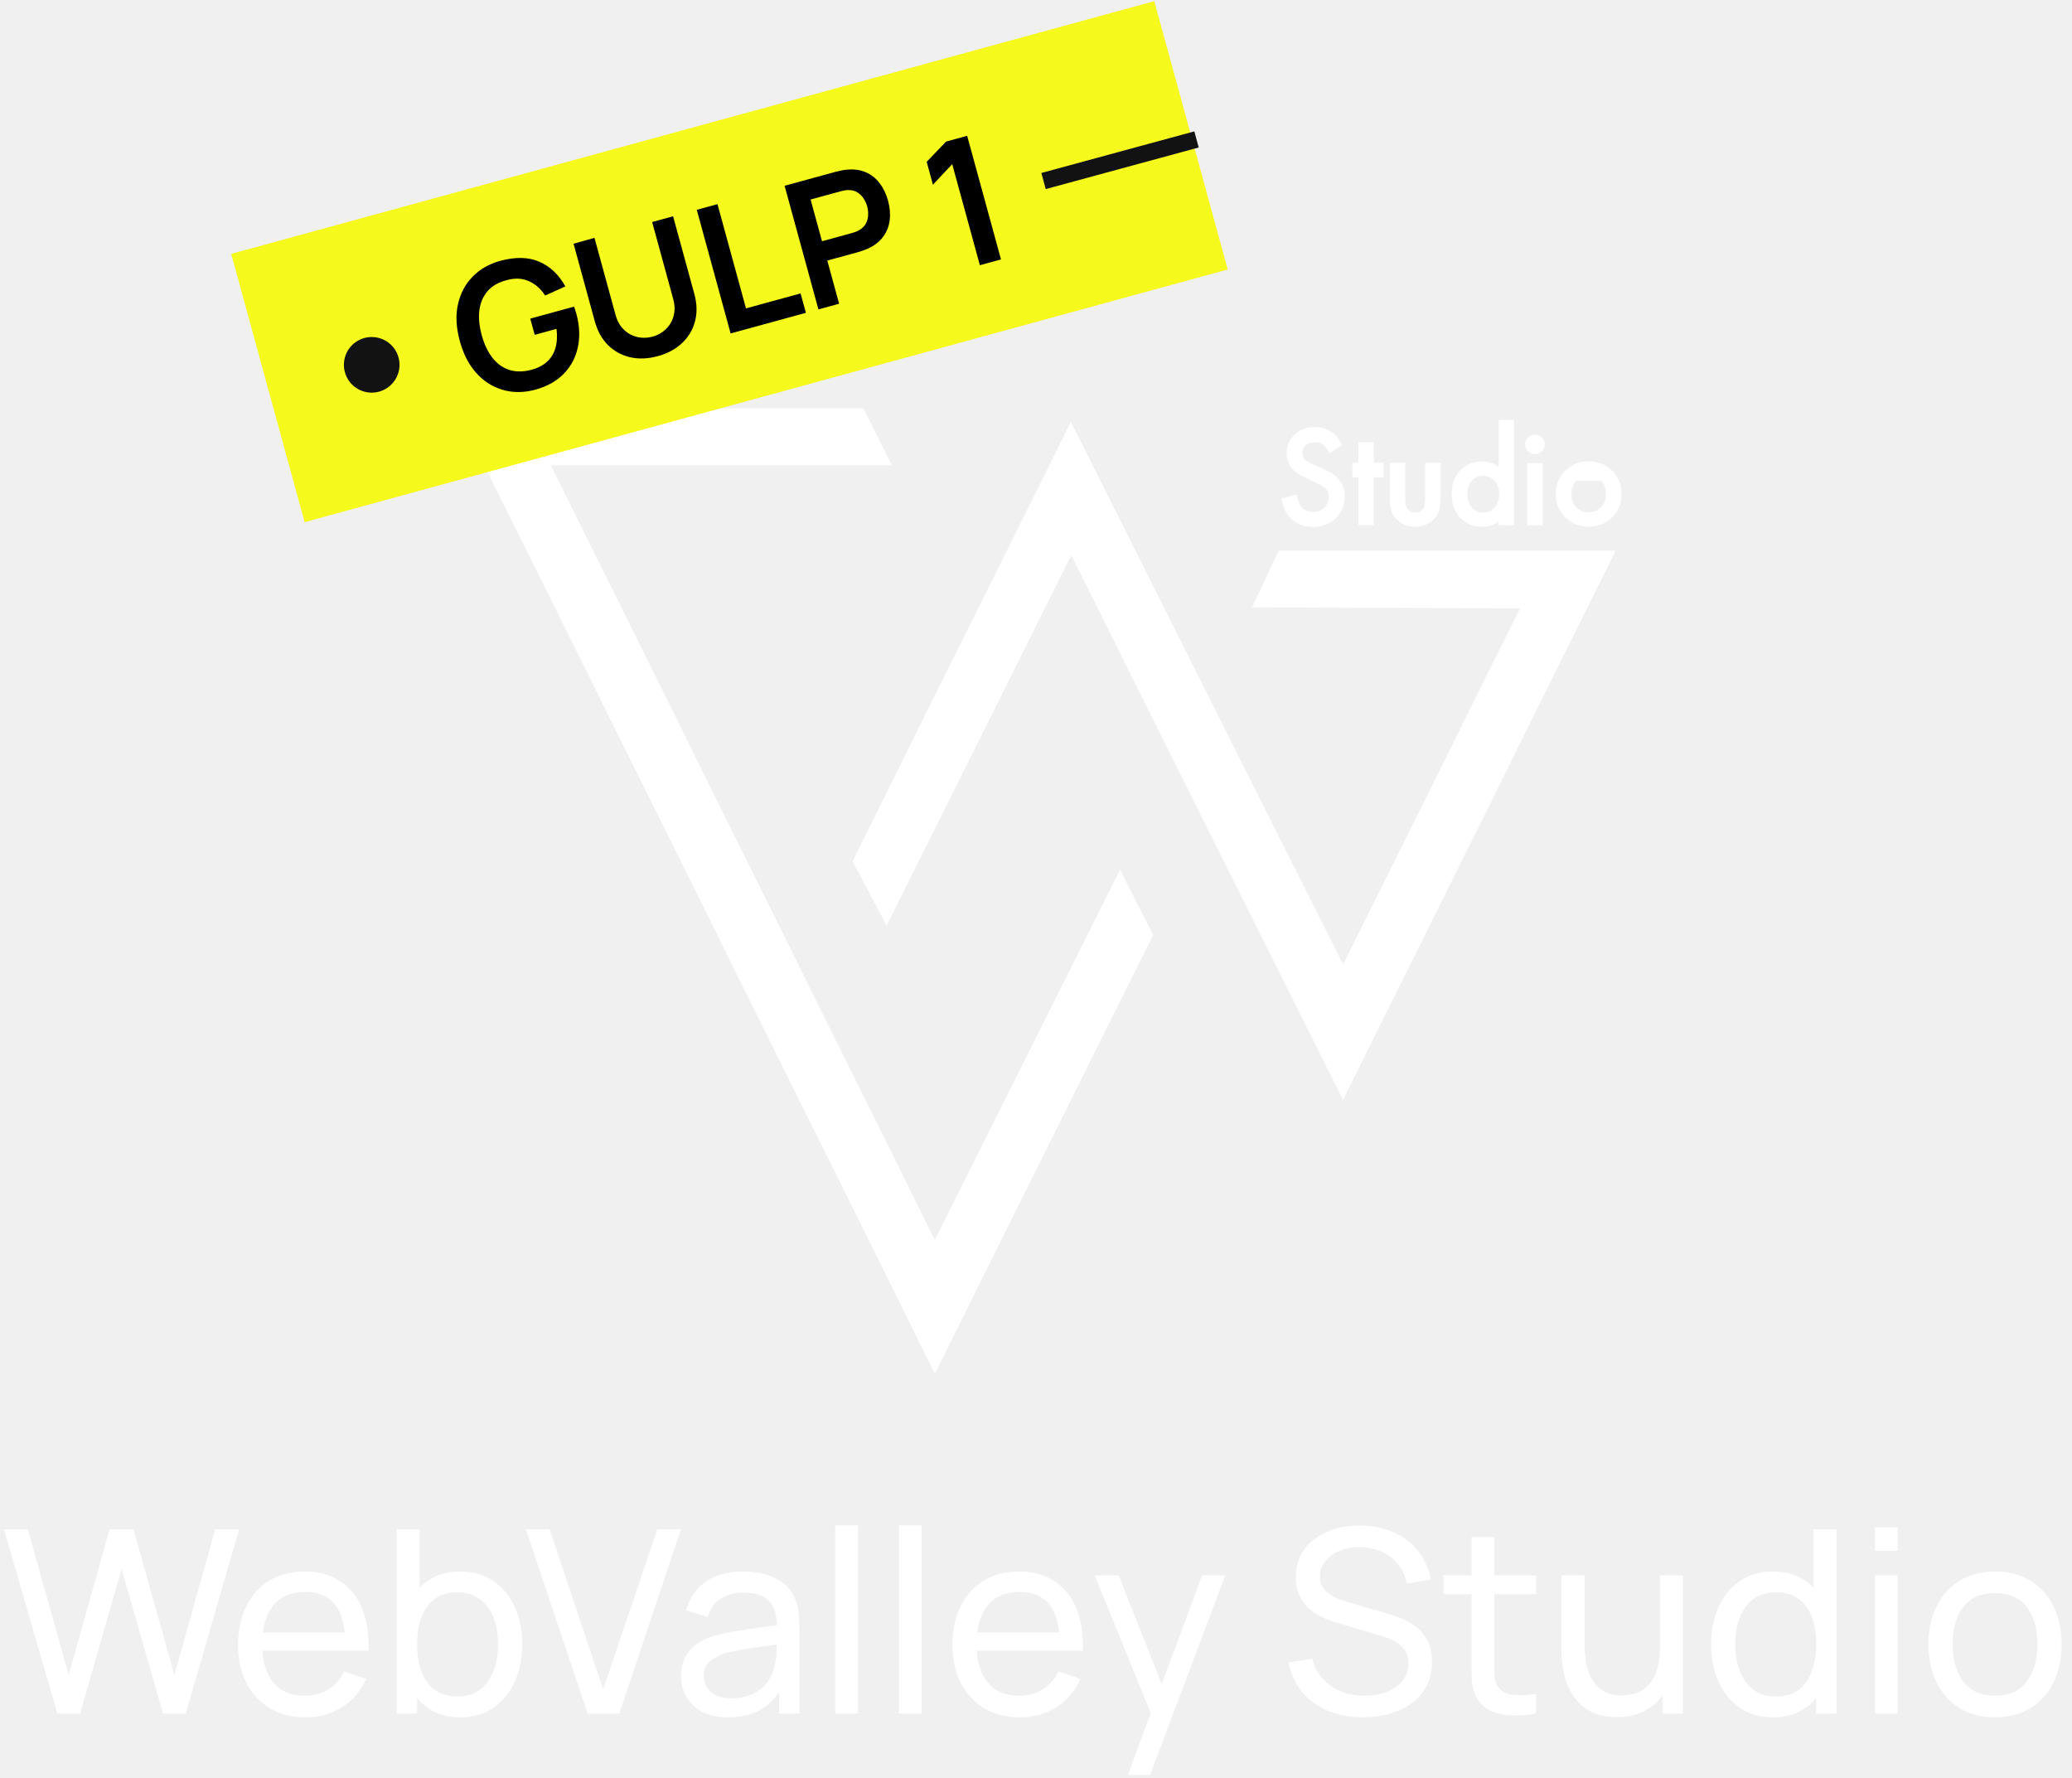
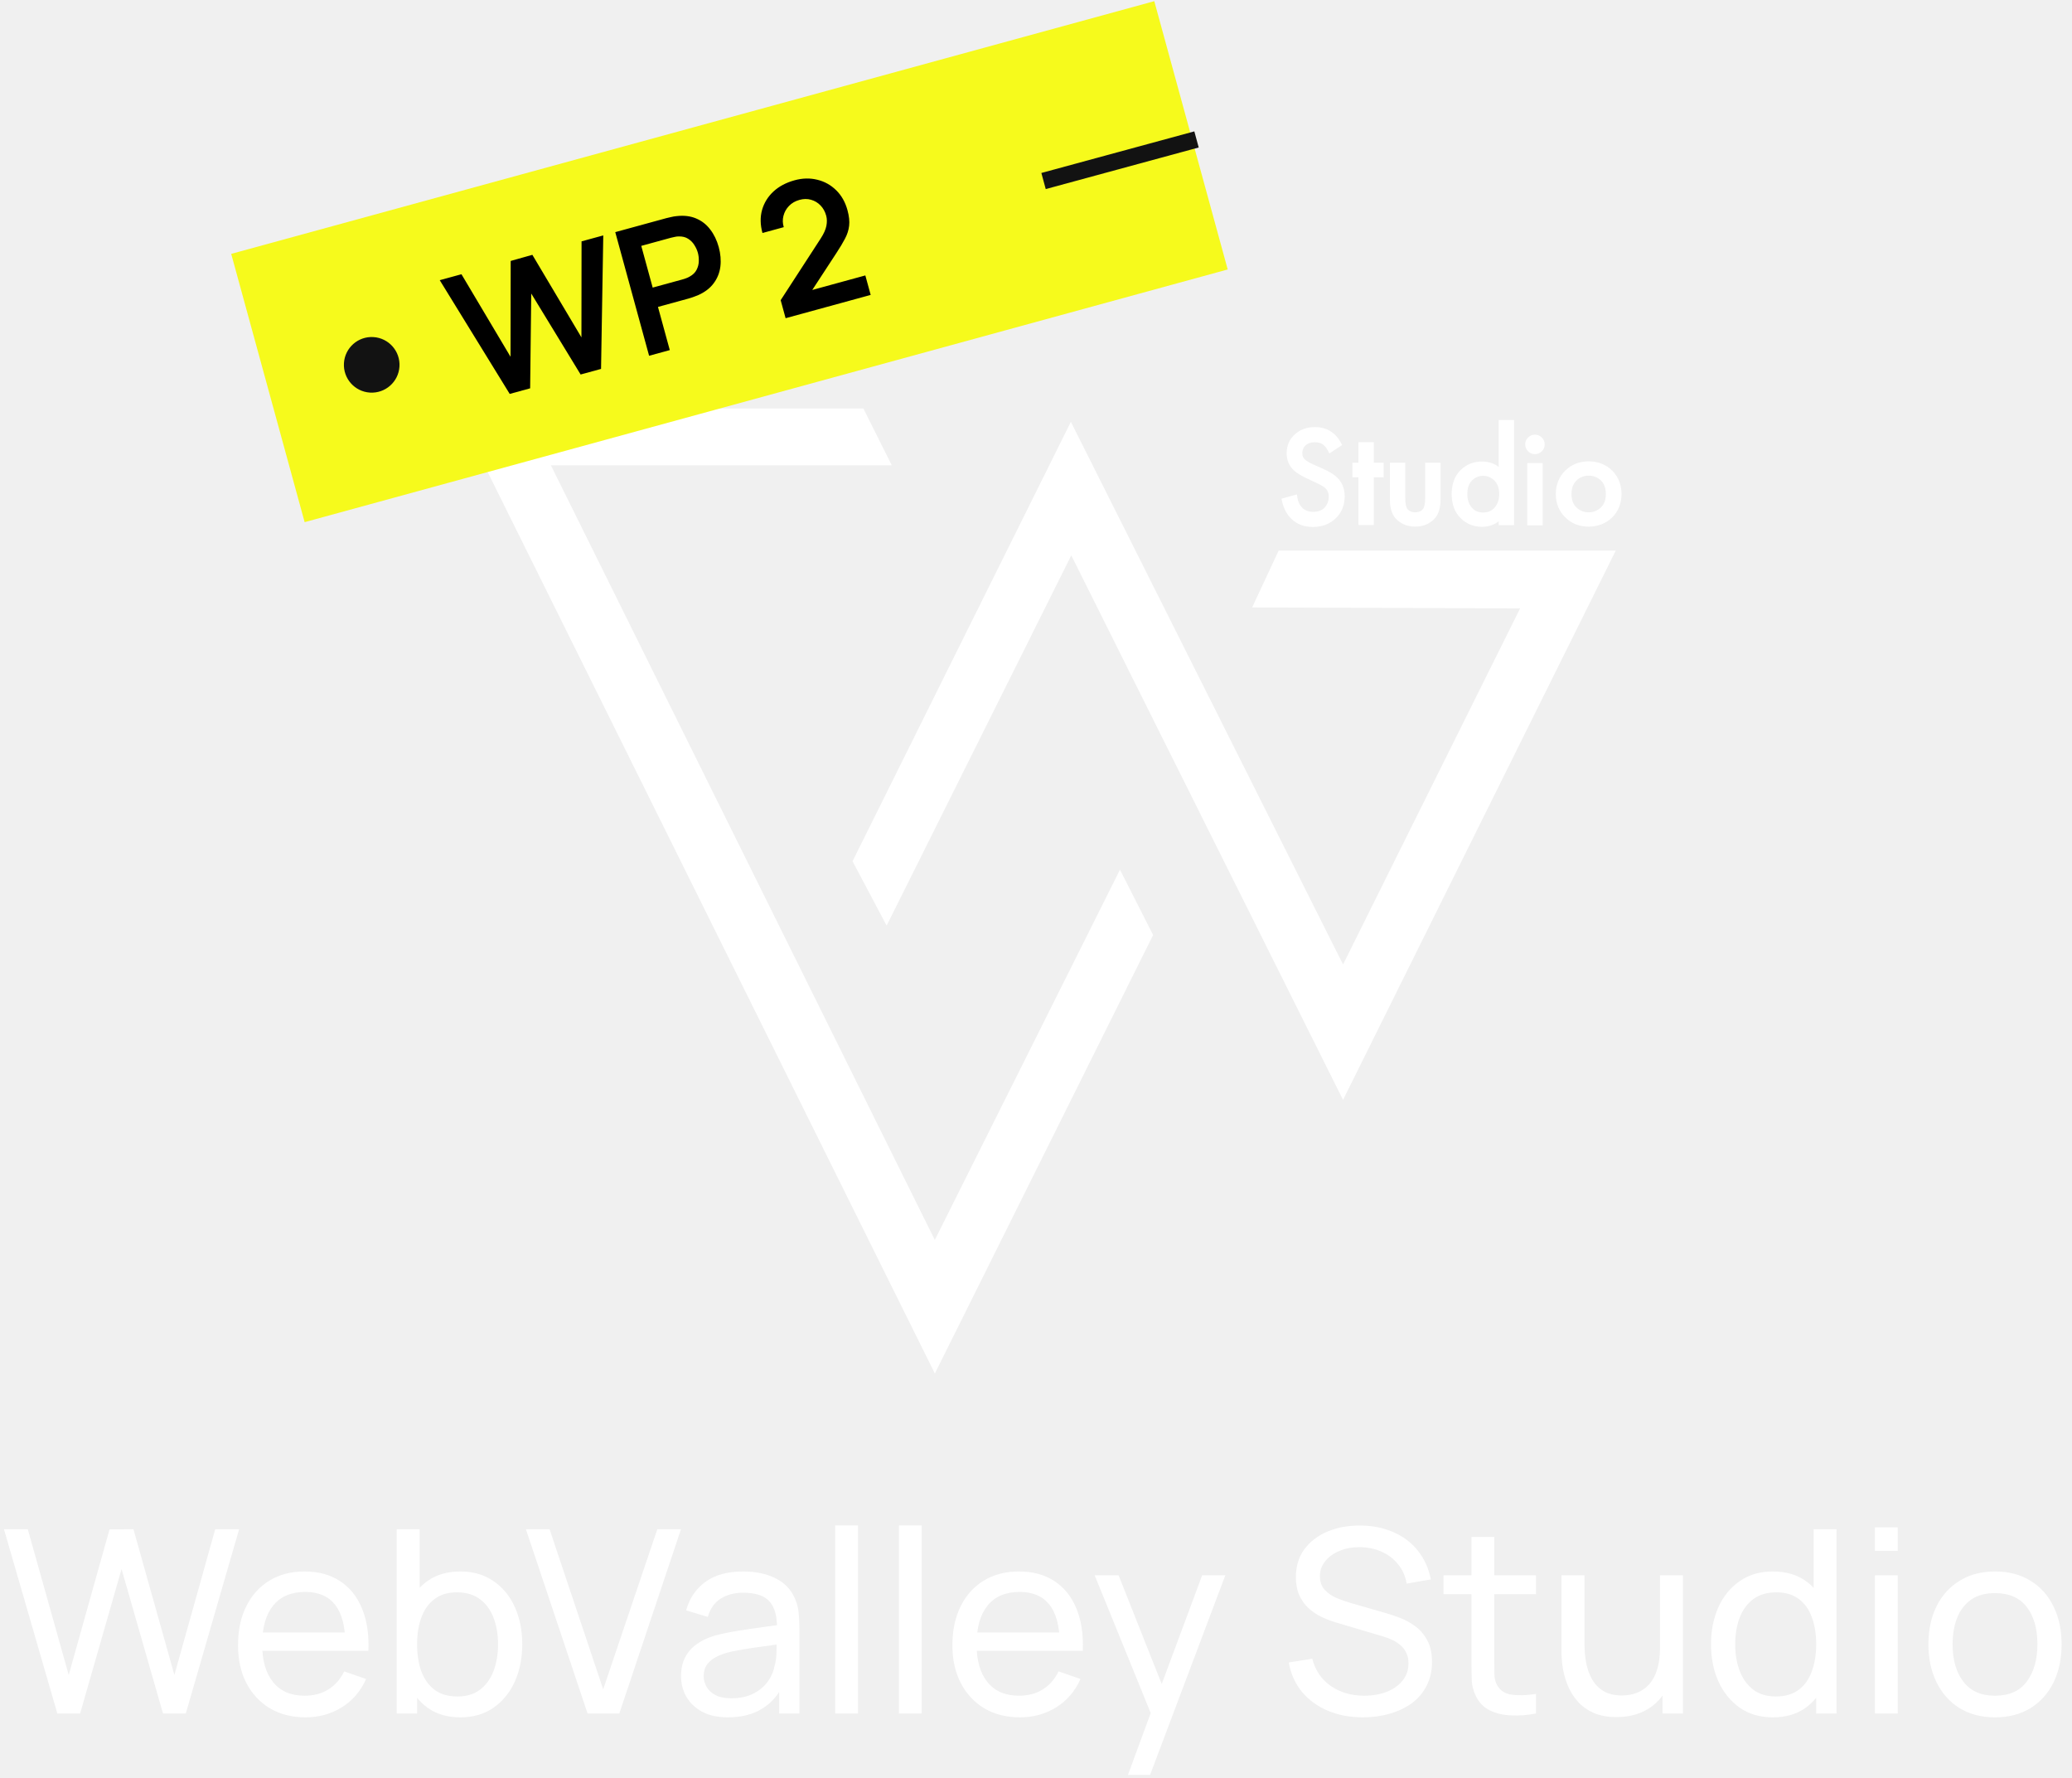
<svg xmlns="http://www.w3.org/2000/svg" width="745" height="639" viewBox="0 0 745 639" fill="none">
  <path fill-rule="evenodd" clip-rule="evenodd" d="M450.212 218.378L459.745 197.95H580.95L482.897 395.42L385.183 199.653L318.793 332.774L306.536 309.623L385.036 151.647L482.897 346.733L546.564 218.719L450.212 218.378Z" fill="white" />
  <path fill-rule="evenodd" clip-rule="evenodd" d="M320.641 167.28H198.073L336.118 445.78L402.693 312.658L414.609 336.15L336.132 493.786L164 146.852H310.427L320.641 167.28Z" fill="white" />
  <path d="M481.538 160.072L481.912 159.824L481.706 159.425C480.884 157.832 479.748 156.537 478.346 155.603C476.778 154.557 474.909 154.045 472.811 154.045C470.004 154.045 467.717 154.865 465.892 156.531C464.057 158.158 463.123 160.362 463.123 162.996C463.123 165.236 463.91 167.19 465.54 168.716C466.531 169.654 468.012 170.565 470.045 171.507C470.045 171.507 470.046 171.507 470.046 171.508L472.993 172.883L472.994 172.883C475.011 173.818 476.221 174.527 476.796 175.057L476.798 175.06C477.767 175.94 478.256 177.079 478.256 178.522C478.256 180.222 477.709 181.622 476.669 182.753L476.669 182.753L476.662 182.761C475.649 183.906 474.179 184.508 472.172 184.508C470.37 184.508 468.933 183.959 467.813 182.841C466.815 181.796 466.217 180.472 465.984 178.939L465.9 178.381L465.356 178.532L461.818 179.515L461.36 179.642L461.464 180.106C462.022 182.589 463.093 184.648 464.65 186.153C466.576 188.026 469.066 188.948 472.123 188.948C475.235 188.948 477.819 187.974 479.887 186.009C481.962 184.038 482.991 181.495 482.991 178.375C482.991 175.845 482.159 173.749 480.486 172.076C479.388 170.978 477.6 169.917 475.275 168.878L475.272 168.876L472.13 167.502C470.515 166.767 469.41 166.11 468.841 165.541L468.835 165.536L468.83 165.531C468.096 164.84 467.759 164.039 467.759 163.045C467.759 161.641 468.205 160.556 469.117 159.731C470.038 158.897 471.236 158.484 472.762 158.484C474.136 158.484 475.25 158.847 476.133 159.504C476.816 160.098 477.411 160.831 477.92 161.803L478.177 162.293L478.639 161.988L481.538 160.072Z" fill="white" stroke="white" />
  <path d="M496.501 171.096H497.001V170.596V167.353V166.853H496.501H493.463V159.983V159.483H492.963H489.426H488.926V159.983V166.853H487.264H486.764V167.353V170.596V171.096H487.264H488.926V187.744V188.244H489.426H492.963H493.463V187.744V171.096H496.501Z" fill="white" stroke="white" />
  <path d="M504.777 167.34V166.84H504.277H500.739H500.239V167.34V179.624C500.239 182.441 500.892 184.65 502.24 186.105L502.239 186.105L502.243 186.109C503.968 187.939 506.168 188.821 508.847 188.821C511.525 188.821 513.725 187.939 515.45 186.109L515.45 186.109L515.454 186.105C516.801 184.65 517.454 182.441 517.454 179.624V167.34V166.84H516.954H513.416H512.916V167.34V179.231C512.916 181.263 512.573 182.594 512.04 183.295C511.313 184.19 510.286 184.676 508.847 184.676C507.407 184.676 506.38 184.19 505.653 183.295C505.12 182.594 504.777 181.263 504.777 179.231V167.34Z" fill="white" stroke="white" />
  <path d="M539.856 151.485H539.356V151.985V168.978C537.654 167.276 535.494 166.422 532.879 166.422C529.952 166.422 527.516 167.404 525.504 169.365L525.504 169.365L525.499 169.37C523.471 171.398 522.454 174.139 522.454 177.585C522.454 181.076 523.469 183.868 525.499 185.898C527.514 187.913 530.002 188.894 532.879 188.894C535.466 188.894 537.624 188.032 539.356 186.289V187.805V188.305H539.856H543.394H543.894V187.805V151.985V151.485H543.394H539.856ZM528.793 182.769L528.793 182.769L528.787 182.761C527.653 181.447 527.09 179.754 527.09 177.585C527.09 175.316 527.702 173.593 528.909 172.386C530.096 171.199 531.542 170.567 533.272 170.567C534.905 170.567 536.355 171.151 537.642 172.392C538.896 173.602 539.553 175.325 539.553 177.634C539.553 179.649 538.993 181.348 537.851 182.719C536.726 184.068 535.202 184.75 533.272 184.75C531.343 184.75 529.868 184.068 528.793 182.769Z" fill="white" stroke="white" />
  <path d="M550.131 166.984H549.631V167.484V187.875V188.375H550.131H553.669H554.169V187.875V167.484V166.984H553.669H550.131ZM548.894 159.769C548.894 160.591 549.193 161.308 549.777 161.892C550.361 162.476 551.078 162.775 551.9 162.775C552.722 162.775 553.438 162.476 554.022 161.892C554.606 161.308 554.906 160.591 554.906 159.769C554.906 158.947 554.606 158.231 554.022 157.647C553.438 157.063 552.722 156.764 551.9 156.764C551.078 156.764 550.361 157.063 549.777 157.647C549.193 158.231 548.894 158.947 548.894 159.769Z" fill="white" stroke="white" />
-   <path d="M575.981 172.382C574.647 171.142 573.099 170.505 571.215 170.505C569.329 170.505 567.783 171.143 566.502 172.379L575.981 172.382ZM575.981 172.382C577.233 173.591 577.889 175.313 577.889 177.621C577.889 179.879 577.234 181.598 575.935 182.807C574.599 184.051 573.049 184.688 571.215 184.688C569.381 184.688 567.831 184.051 566.495 182.807C565.197 181.598 564.542 179.879 564.542 177.621C564.542 175.366 565.195 173.64 566.502 172.379L575.981 172.382ZM579.328 185.644L579.328 185.644L579.332 185.639C581.447 183.525 582.525 180.839 582.525 177.621C582.525 174.405 581.449 171.669 579.332 169.553L579.332 169.553L579.328 169.549C577.165 167.437 574.433 166.36 571.215 166.36C568 166.36 565.266 167.436 563.15 169.551C560.982 171.668 559.906 174.405 559.906 177.621C559.906 180.839 560.984 183.526 563.15 185.641C565.266 187.757 568 188.832 571.215 188.832C574.433 188.832 577.165 187.755 579.328 185.644Z" fill="white" stroke="white" />
+   <path d="M579.328 185.644L579.328 185.644L579.332 185.639C581.447 183.525 582.525 180.839 582.525 177.621C582.525 174.405 581.449 171.669 579.332 169.553L579.332 169.553L579.328 169.549C577.165 167.437 574.433 166.36 571.215 166.36C568 166.36 565.266 167.436 563.15 169.551C560.982 171.668 559.906 174.405 559.906 177.621C559.906 180.839 560.984 183.526 563.15 185.641C565.266 187.757 568 188.832 571.215 188.832C574.433 188.832 577.165 187.755 579.328 185.644ZM571.215 170.505C573.099 170.505 574.647 171.142 575.981 172.382C577.233 173.591 577.889 175.313 577.889 177.621C577.889 179.879 577.234 181.598 575.935 182.807C574.599 184.051 573.049 184.688 571.215 184.688C569.381 184.688 567.831 184.051 566.495 182.807C565.197 181.598 564.542 179.879 564.542 177.621C564.542 175.365 565.196 173.64 566.502 172.379C567.783 171.143 569.329 170.505 571.215 170.505Z" fill="white" stroke="white" />
  <rect x="83.133" y="91.267" width="344.106" height="100" transform="rotate(-15.3076 83.1335 91.267)" fill="#F6FA1C" />
  <circle cx="133.648" cy="131.162" r="10" transform="rotate(3.56413 133.648 131.162)" fill="#121212" />
-   <path d="M192.476 140.093C189.595 140.882 186.751 141.118 183.944 140.803C181.152 140.461 178.529 139.564 176.075 138.113C173.641 136.655 171.498 134.643 169.645 132.076C167.787 129.488 166.351 126.342 165.337 122.639C164.008 117.782 163.778 113.389 164.648 109.457C165.513 105.504 167.269 102.181 169.916 99.488C172.557 96.775 175.853 94.877 179.804 93.796C185.277 92.298 189.957 92.388 193.845 94.067C197.748 95.719 200.893 98.684 203.281 102.963L196.017 106.245C194.453 103.842 192.5 102.121 190.158 101.081C187.811 100.02 185.156 99.895 182.193 100.706C179.198 101.482 176.896 102.809 175.287 104.687C173.677 106.565 172.701 108.856 172.357 111.56C172.034 114.258 172.317 117.233 173.207 120.484C174.097 123.735 175.365 126.429 177.012 128.567C178.653 130.683 180.644 132.14 182.986 132.937C185.348 133.728 188.026 133.736 191.021 132.96C193.269 132.367 195.125 131.428 196.587 130.143C198.043 128.837 199.075 127.195 199.683 125.214C200.286 123.214 200.423 120.887 200.095 118.234L192.256 120.38L190.659 114.546L206.4 110.238C206.531 110.556 206.694 111.031 206.889 111.663C207.085 112.295 207.199 112.673 207.233 112.797C208.382 116.994 208.571 120.957 207.8 124.685C207.043 128.387 205.375 131.586 202.796 134.282C200.216 136.979 196.776 138.916 192.476 140.093ZM236.531 128.035C232.992 129.003 229.678 129.136 226.588 128.434C223.519 127.726 220.865 126.273 218.627 124.077C216.41 121.875 214.82 119.014 213.856 115.496L206.228 87.625L213.742 85.502L221.337 113.249C221.793 114.916 222.479 116.332 223.395 117.497C224.332 118.656 225.41 119.566 226.631 120.227C227.846 120.868 229.145 121.253 230.53 121.383C231.915 121.513 233.276 121.394 234.613 121.028C235.992 120.651 237.234 120.057 238.339 119.246C239.459 118.408 240.379 117.404 241.098 116.234C241.812 115.044 242.266 113.714 242.461 112.245C242.656 110.776 242.528 109.218 242.078 107.572L234.483 79.825L242.014 77.764L249.66 105.696C250.623 109.215 250.7 112.489 249.893 115.519C249.106 118.543 247.562 121.145 245.261 123.323C242.98 125.495 240.07 127.066 236.531 128.035ZM262.697 119.877L250.532 75.432L257.971 73.396L268.227 110.866L287.857 105.493L289.766 112.468L262.697 119.877ZM294.27 111.236L282.105 66.79L300.469 61.764C300.902 61.645 301.463 61.514 302.153 61.369C302.838 61.204 303.482 61.094 304.087 61.039C306.766 60.726 309.119 61 311.146 61.861C313.194 62.716 314.895 64.042 316.249 65.838C317.618 67.609 318.638 69.719 319.308 72.167C319.973 74.595 320.17 76.93 319.899 79.172C319.622 81.393 318.82 83.393 317.493 85.172C316.187 86.945 314.312 88.376 311.867 89.466C311.314 89.706 310.693 89.942 310.004 90.175C309.336 90.402 308.797 90.571 308.385 90.684L297.459 93.675L301.709 109.2L294.27 111.236ZM295.558 86.73L306.176 83.824C306.587 83.711 307.045 83.564 307.548 83.382C308.051 83.2 308.502 82.988 308.9 82.746C310.05 82.1 310.868 81.29 311.354 80.317C311.86 79.338 312.122 78.315 312.139 77.248C312.178 76.176 312.067 75.167 311.808 74.22C311.549 73.274 311.13 72.349 310.551 71.446C309.987 70.516 309.238 69.759 308.304 69.174C307.39 68.584 306.274 68.303 304.955 68.333C304.489 68.328 303.996 68.385 303.476 68.505C302.95 68.605 302.482 68.711 302.07 68.824L291.453 71.73L295.558 86.73ZM352.32 95.347L342.377 59.019L335.438 66.392L333.19 58.182L340.155 50.901L347.748 48.823L359.913 93.268L352.32 95.347Z" fill="black" />
+   <path d="M183.271 141.617L158.112 100.728L165.921 98.591L183.565 128.266L183.623 93.812L191.415 91.613L209.059 121.288L209.101 86.772L216.91 84.635L216.111 132.628L208.766 134.639L191.01 105.526L190.617 139.606L183.271 141.617ZM233.387 127.9L221.221 83.455L239.586 78.428C240.018 78.31 240.579 78.178 241.27 78.034C241.954 77.868 242.599 77.758 243.203 77.704C245.882 77.391 248.235 77.664 250.262 78.525C252.31 79.38 254.011 80.706 255.365 82.503C256.735 84.274 257.755 86.383 258.425 88.832C259.089 91.26 259.286 93.595 259.015 95.837C258.738 98.058 257.936 100.058 256.61 101.836C255.303 103.61 253.428 105.041 250.984 106.13C250.43 106.37 249.809 106.606 249.121 106.839C248.453 107.066 247.913 107.236 247.502 107.349L236.576 110.339L240.825 125.864L233.387 127.9ZM234.675 103.395L245.292 100.488C245.704 100.376 246.161 100.228 246.664 100.047C247.167 99.865 247.618 99.653 248.016 99.411C249.167 98.764 249.984 97.954 250.47 96.981C250.976 96.002 251.238 94.979 251.256 93.913C251.294 92.841 251.184 91.831 250.925 90.885C250.666 89.938 250.247 89.013 249.668 88.11C249.104 87.181 248.354 86.424 247.42 85.839C246.507 85.249 245.39 84.968 244.071 84.997C243.605 84.992 243.112 85.049 242.592 85.17C242.067 85.269 241.598 85.376 241.187 85.488L230.569 88.394L234.675 103.395ZM282.469 114.399L280.695 107.918L295.07 85.769C296.191 84.047 296.879 82.52 297.134 81.189C297.389 79.859 297.367 78.648 297.069 77.558C296.663 76.076 295.984 74.847 295.031 73.869C294.072 72.871 292.934 72.187 291.616 71.818C290.319 71.443 288.94 71.455 287.479 71.855C285.936 72.278 284.666 73.012 283.67 74.059C282.689 75.08 282.029 76.267 281.692 77.62C281.354 78.973 281.392 80.323 281.805 81.669L274.15 83.764C273.339 80.802 273.291 78.039 274.005 75.477C274.74 72.909 276.104 70.7 278.097 68.85C280.11 66.993 282.65 65.646 285.716 64.807C288.555 64.029 291.282 63.969 293.894 64.625C296.501 65.261 298.76 66.523 300.67 68.411C302.574 70.278 303.924 72.662 304.718 75.564C305.298 77.683 305.497 79.542 305.315 81.14C305.133 82.738 304.632 84.302 303.812 85.831C303.013 87.355 301.972 89.088 300.691 91.032L290.472 106.668L289.286 105.002L311.138 99.021L313.056 106.027L282.469 114.399Z" fill="black" />
  <line x1="375.213" y1="65.082" x2="430.216" y2="50.127" stroke="#121212" stroke-width="6" />
  <path d="M20.615 616.022L1.433 549.782H9.989L24.709 602.176L39.383 549.828L47.985 549.782L62.705 602.176L77.379 549.782H85.981L66.799 616.022H58.611L43.707 564.088L28.803 616.022H20.615ZM109.868 617.402C104.992 617.402 100.73 616.329 97.08 614.182C93.462 612.005 90.64 608.984 88.616 605.12C86.592 601.226 85.58 596.687 85.58 591.504C85.58 586.076 86.577 581.384 88.57 577.428C90.564 573.442 93.339 570.375 96.896 568.228C100.484 566.051 104.686 564.962 109.5 564.962C114.499 564.962 118.746 566.112 122.242 568.412C125.769 570.712 128.406 573.994 130.154 578.256C131.933 582.519 132.7 587.594 132.454 593.482H124.174V590.538C124.082 584.436 122.84 579.882 120.448 576.876C118.056 573.84 114.499 572.322 109.776 572.322C104.716 572.322 100.868 573.948 98.23 577.198C95.593 580.449 94.274 585.11 94.274 591.182C94.274 597.04 95.593 601.578 98.23 604.798C100.868 608.018 104.624 609.628 109.5 609.628C112.782 609.628 115.634 608.877 118.056 607.374C120.479 605.872 122.38 603.71 123.76 600.888L131.626 603.602C129.694 607.988 126.781 611.392 122.886 613.814C119.022 616.206 114.683 617.402 109.868 617.402ZM91.514 593.482V586.904H128.222V593.482H91.514ZM165.512 617.402C160.851 617.402 156.925 616.252 153.736 613.952C150.547 611.622 148.124 608.478 146.468 604.522C144.843 600.536 144.03 596.074 144.03 591.136C144.03 586.138 144.843 581.66 146.468 577.704C148.124 573.748 150.547 570.636 153.736 568.366C156.956 566.097 160.897 564.962 165.558 564.962C170.158 564.962 174.114 566.112 177.426 568.412C180.769 570.682 183.329 573.794 185.108 577.75C186.887 581.706 187.776 586.168 187.776 591.136C187.776 596.104 186.887 600.566 185.108 604.522C183.329 608.478 180.769 611.622 177.426 613.952C174.114 616.252 170.143 617.402 165.512 617.402ZM142.65 616.022V549.782H150.884V579.452H149.964V616.022H142.65ZM164.5 609.904C167.781 609.904 170.495 609.076 172.642 607.42C174.789 605.764 176.399 603.526 177.472 600.704C178.545 597.852 179.082 594.663 179.082 591.136C179.082 587.64 178.545 584.482 177.472 581.66C176.429 578.839 174.804 576.6 172.596 574.944C170.419 573.288 167.643 572.46 164.27 572.46C161.05 572.46 158.382 573.258 156.266 574.852C154.15 576.416 152.571 578.609 151.528 581.43C150.485 584.221 149.964 587.456 149.964 591.136C149.964 594.755 150.47 597.99 151.482 600.842C152.525 603.664 154.119 605.887 156.266 607.512C158.413 609.107 161.157 609.904 164.5 609.904ZM211.267 616.022L189.095 549.782H197.605L216.879 607.328L236.337 549.782H244.847L222.675 616.022H211.267ZM261.755 617.402C258.045 617.402 254.932 616.728 252.417 615.378C249.933 613.998 248.047 612.189 246.759 609.95C245.502 607.712 244.873 605.258 244.873 602.59C244.873 599.984 245.364 597.73 246.345 595.828C247.357 593.896 248.768 592.302 250.577 591.044C252.387 589.756 254.549 588.744 257.063 588.008C259.425 587.364 262.062 586.812 264.975 586.352C267.919 585.862 270.894 585.417 273.899 585.018C276.905 584.62 279.711 584.236 282.317 583.868L279.373 585.57C279.465 581.154 278.576 577.888 276.705 575.772C274.865 573.656 271.676 572.598 267.137 572.598C264.132 572.598 261.495 573.288 259.225 574.668C256.987 576.018 255.407 578.226 254.487 581.292L246.713 578.946C247.909 574.592 250.225 571.172 253.659 568.688C257.094 566.204 261.617 564.962 267.229 564.962C271.737 564.962 275.601 565.775 278.821 567.4C282.072 568.995 284.403 571.418 285.813 574.668C286.519 576.202 286.963 577.873 287.147 579.682C287.331 581.461 287.423 583.332 287.423 585.294V616.022H280.155V604.108L281.857 605.212C279.987 609.23 277.365 612.266 273.991 614.32C270.649 616.375 266.57 617.402 261.755 617.402ZM262.997 610.548C265.941 610.548 268.487 610.027 270.633 608.984C272.811 607.911 274.559 606.516 275.877 604.798C277.196 603.05 278.055 601.149 278.453 599.094C278.913 597.561 279.159 595.859 279.189 593.988C279.251 592.087 279.281 590.63 279.281 589.618L282.133 590.86C279.465 591.228 276.843 591.581 274.267 591.918C271.691 592.256 269.253 592.624 266.953 593.022C264.653 593.39 262.583 593.835 260.743 594.356C259.394 594.786 258.121 595.338 256.925 596.012C255.76 596.687 254.809 597.561 254.073 598.634C253.368 599.677 253.015 600.98 253.015 602.544C253.015 603.894 253.353 605.182 254.027 606.408C254.733 607.635 255.806 608.632 257.247 609.398C258.719 610.165 260.636 610.548 262.997 610.548ZM300.303 616.022V548.402H308.491V616.022H300.303ZM323.214 616.022V548.402H331.402V616.022H323.214ZM366.732 617.402C361.856 617.402 357.593 616.329 353.944 614.182C350.325 612.005 347.504 608.984 345.48 605.12C343.456 601.226 342.444 596.687 342.444 591.504C342.444 586.076 343.44 581.384 345.434 577.428C347.427 573.442 350.202 570.375 353.76 568.228C357.348 566.051 361.549 564.962 366.364 564.962C371.362 564.962 375.61 566.112 379.106 568.412C382.632 570.712 385.27 573.994 387.018 578.256C388.796 582.519 389.563 587.594 389.318 593.482H381.038V590.538C380.946 584.436 379.704 579.882 377.312 576.876C374.92 573.84 371.362 572.322 366.64 572.322C361.58 572.322 357.731 573.948 355.094 577.198C352.456 580.449 351.138 585.11 351.138 591.182C351.138 597.04 352.456 601.578 355.094 604.798C357.731 608.018 361.488 609.628 366.364 609.628C369.645 609.628 372.497 608.877 374.92 607.374C377.342 605.872 379.244 603.71 380.624 600.888L388.49 603.602C386.558 607.988 383.644 611.392 379.75 613.814C375.886 616.206 371.546 617.402 366.732 617.402ZM348.378 593.482V586.904H385.086V593.482H348.378ZM405.561 638.102L415.175 611.974L415.313 619.702L393.601 566.342H402.203L419.223 609.26H416.279L432.241 566.342H440.567L413.519 638.102H405.561ZM490.089 617.402C485.397 617.402 481.165 616.605 477.393 615.01C473.651 613.416 470.554 611.146 468.101 608.202C465.678 605.228 464.099 601.716 463.363 597.668L471.827 596.334C472.9 600.505 475.123 603.771 478.497 606.132C481.901 608.463 485.903 609.628 490.503 609.628C493.477 609.628 496.161 609.168 498.553 608.248C500.975 607.298 502.892 605.948 504.303 604.2C505.713 602.452 506.419 600.382 506.419 597.99C506.419 596.518 506.158 595.261 505.637 594.218C505.146 593.145 504.456 592.24 503.567 591.504C502.708 590.738 501.727 590.094 500.623 589.572C499.519 589.051 498.369 588.622 497.173 588.284L480.291 583.27C478.451 582.718 476.672 582.028 474.955 581.2C473.237 580.342 471.704 579.284 470.355 578.026C469.005 576.738 467.932 575.205 467.135 573.426C466.337 571.617 465.939 569.486 465.939 567.032C465.939 563.107 466.951 559.764 468.975 557.004C471.029 554.214 473.805 552.082 477.301 550.61C480.797 549.138 484.737 548.418 489.123 548.448C493.569 548.479 497.541 549.276 501.037 550.84C504.563 552.374 507.477 554.582 509.777 557.464C512.107 560.347 513.671 563.797 514.469 567.814L505.775 569.332C505.315 566.634 504.287 564.318 502.693 562.386C501.129 560.424 499.166 558.921 496.805 557.878C494.443 556.805 491.852 556.253 489.031 556.222C486.332 556.192 483.894 556.621 481.717 557.51C479.539 558.4 477.807 559.642 476.519 561.236C475.231 562.8 474.587 564.61 474.587 566.664C474.587 568.688 475.169 570.329 476.335 571.586C477.5 572.813 478.926 573.794 480.613 574.53C482.33 575.236 484.001 575.818 485.627 576.278L498.231 579.912C499.672 580.311 501.328 580.863 503.199 581.568C505.1 582.274 506.94 583.27 508.719 584.558C510.497 585.816 511.969 587.502 513.135 589.618C514.3 591.704 514.883 594.341 514.883 597.53C514.883 600.72 514.239 603.556 512.951 606.04C511.693 608.524 509.93 610.61 507.661 612.296C505.391 613.952 502.754 615.21 499.749 616.068C496.743 616.958 493.523 617.402 490.089 617.402ZM552.27 616.022C549.326 616.605 546.412 616.835 543.53 616.712C540.678 616.62 538.132 616.053 535.894 615.01C533.655 613.937 531.953 612.281 530.788 610.042C529.806 608.08 529.27 606.102 529.178 604.108C529.116 602.084 529.086 599.8 529.086 597.254V552.542H537.274V596.886C537.274 598.91 537.289 600.643 537.32 602.084C537.381 603.526 537.703 604.768 538.286 605.81C539.39 607.773 541.138 608.923 543.53 609.26C545.952 609.598 548.866 609.506 552.27 608.984V616.022ZM519.012 573.104V566.342H552.27V573.104H519.012ZM581.216 617.31C578.027 617.31 575.282 616.804 572.982 615.792C570.713 614.78 568.827 613.431 567.324 611.744C565.821 610.058 564.641 608.187 563.782 606.132C562.923 604.078 562.31 601.977 561.942 599.83C561.605 597.684 561.436 595.675 561.436 593.804V566.342H569.716V591.228C569.716 593.559 569.931 595.813 570.36 597.99C570.789 600.168 571.51 602.13 572.522 603.878C573.565 605.626 574.945 607.006 576.662 608.018C578.41 609.03 580.587 609.536 583.194 609.536C585.249 609.536 587.119 609.184 588.806 608.478C590.493 607.773 591.934 606.73 593.13 605.35C594.326 603.94 595.246 602.161 595.89 600.014C596.534 597.868 596.856 595.368 596.856 592.516L602.238 594.172C602.238 598.956 601.364 603.081 599.616 606.546C597.899 610.012 595.461 612.68 592.302 614.55C589.174 616.39 585.479 617.31 581.216 617.31ZM597.776 616.022V602.728H596.856V566.342H605.09V616.022H597.776ZM637.473 617.402C632.843 617.402 628.871 616.252 625.559 613.952C622.247 611.622 619.687 608.478 617.877 604.522C616.099 600.566 615.209 596.104 615.209 591.136C615.209 586.168 616.099 581.706 617.877 577.75C619.687 573.794 622.247 570.682 625.559 568.412C628.871 566.112 632.827 564.962 637.427 564.962C642.119 564.962 646.06 566.097 649.249 568.366C652.439 570.636 654.846 573.748 656.471 577.704C658.127 581.66 658.955 586.138 658.955 591.136C658.955 596.074 658.127 600.536 656.471 604.522C654.846 608.478 652.439 611.622 649.249 613.952C646.06 616.252 642.135 617.402 637.473 617.402ZM638.485 609.904C641.828 609.904 644.573 609.107 646.719 607.512C648.866 605.887 650.445 603.664 651.457 600.842C652.5 597.99 653.021 594.755 653.021 591.136C653.021 587.456 652.5 584.221 651.457 581.43C650.445 578.609 648.881 576.416 646.765 574.852C644.649 573.258 641.966 572.46 638.715 572.46C635.342 572.46 632.551 573.288 630.343 574.944C628.166 576.6 626.541 578.839 625.467 581.66C624.425 584.482 623.903 587.64 623.903 591.136C623.903 594.663 624.44 597.852 625.513 600.704C626.587 603.526 628.197 605.764 630.343 607.42C632.521 609.076 635.235 609.904 638.485 609.904ZM653.021 616.022V579.452H652.101V549.782H660.335V616.022H653.021ZM674.143 557.556V549.092H682.331V557.556H674.143ZM674.143 616.022V566.342H682.331V616.022H674.143ZM717.293 617.402C712.356 617.402 708.093 616.283 704.505 614.044C700.948 611.806 698.203 608.708 696.271 604.752C694.339 600.796 693.373 596.258 693.373 591.136C693.373 585.923 694.355 581.354 696.317 577.428C698.28 573.503 701.055 570.452 704.643 568.274C708.231 566.066 712.448 564.962 717.293 564.962C722.261 564.962 726.539 566.082 730.127 568.32C733.715 570.528 736.46 573.61 738.361 577.566C740.293 581.492 741.259 586.015 741.259 591.136C741.259 596.319 740.293 600.888 738.361 604.844C736.429 608.77 733.669 611.852 730.081 614.09C726.493 616.298 722.231 617.402 717.293 617.402ZM717.293 609.628C722.445 609.628 726.279 607.911 728.793 604.476C731.308 601.042 732.565 596.595 732.565 591.136C732.565 585.524 731.293 581.062 728.747 577.75C726.202 574.408 722.384 572.736 717.293 572.736C713.828 572.736 710.976 573.518 708.737 575.082C706.499 576.646 704.827 578.808 703.723 581.568C702.619 584.328 702.067 587.518 702.067 591.136C702.067 596.718 703.355 601.195 705.931 604.568C708.507 607.942 712.295 609.628 717.293 609.628Z" fill="white" />
</svg>
